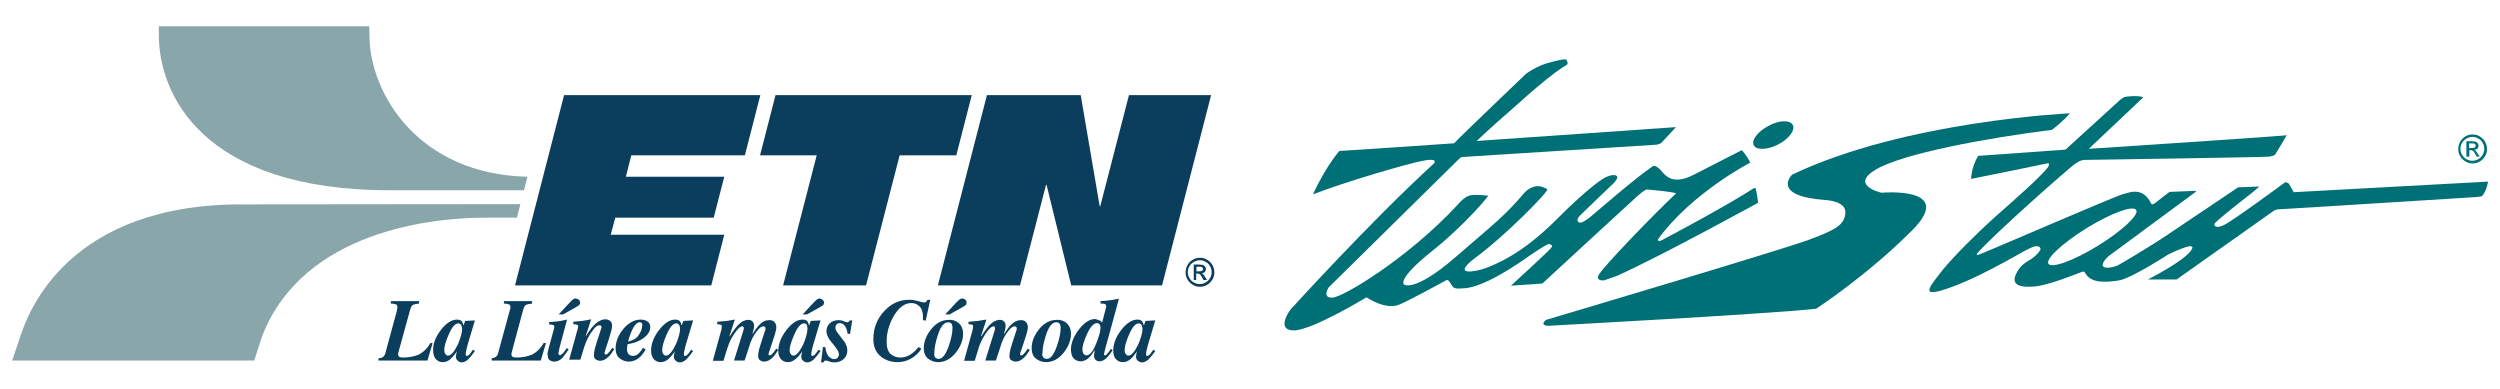
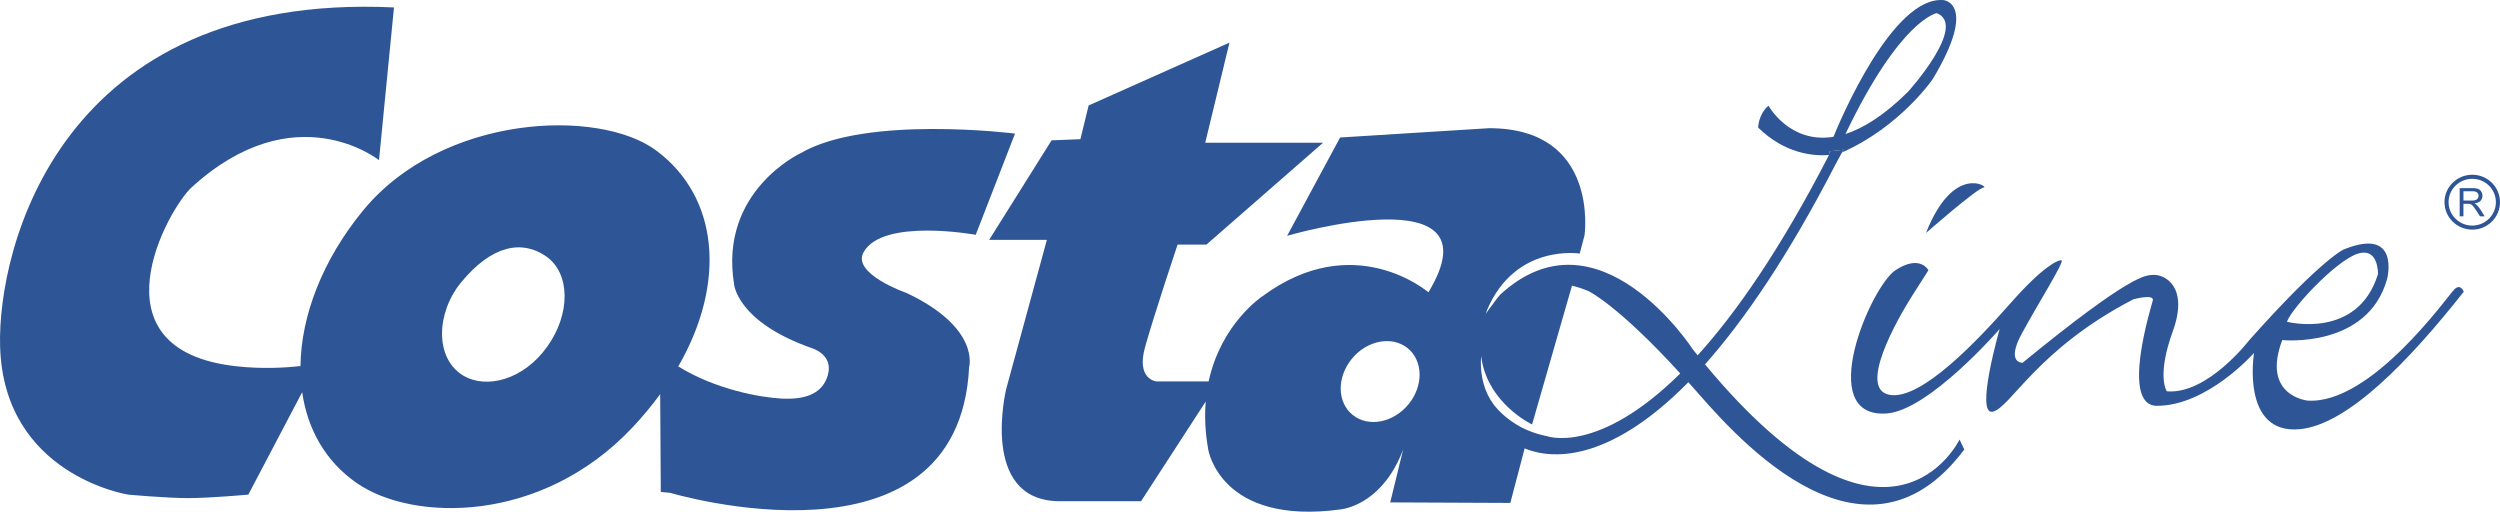
- <svg xmlns="http://www.w3.org/2000/svg" version="1.1" id="Capa_1" x="0px" y="0px" viewBox="0 0 922.3 143.4" style="enable-background:new 0 0 922.3 143.4;" xml:space="preserve">
-   <style type="text/css">
- 	.st0{fill-rule:evenodd;clip-rule:evenodd;fill:#0B3D5C;}
- 	.st1{fill:#0B3D5C;}
- 	.st2{fill:#89A6AB;}
- 	.st3{fill-rule:evenodd;clip-rule:evenodd;fill:#007077;}
- 	.st4{fill:#007077;}
- </style>
-   <g>
+ <svg xmlns="http://www.w3.org/2000/svg" id="Capa_2" data-name="Capa 2" viewBox="0 0 1069.33 218.91">
+   <defs>
+     <style>
+       .cls-1 {
+         fill: #2e5696;
+       }
+     </style>
+   </defs>
+   <g id="Layer_1" data-name="Layer 1">
    <g>
-       <path class="st0" d="M139.7,132.2c0.8-0.1,1.4-0.3,1.7-0.6c0.4-0.3,0.7-0.9,0.9-1.8l4-14.7c0.1-0.4,0.2-0.8,0.2-1    c0.1-0.3,0.1-0.5,0.1-0.8c0-0.6-0.2-0.9-0.5-1c-0.3-0.1-0.9-0.3-1.9-0.3v-0.9h10.4v0.9c-1.2,0.1-1.9,0.3-2.3,0.5    c-0.4,0.2-0.7,0.8-1,1.8l-4.3,15.6c0,0.2-0.1,0.3-0.1,0.5c0,0.2,0,0.3,0,0.5c0,0.4,0.2,0.6,0.5,0.8c0.3,0.1,0.8,0.2,1.3,0.2    c2.2,0,4.2-0.4,5.8-1.1c1.6-0.8,3.1-2.2,4.3-4.3l0.8,0.1l-1.9,6.4h-18.1V132.2z" />
-       <path class="st0" d="M170.2,120c-0.2-0.5-0.6-0.7-1.1-0.7c-1.2,0-2.4,1.4-3.6,4.2c-1.1,2.5-1.6,4.4-1.6,5.7c0,0.5,0.1,1,0.4,1.4    c0.3,0.4,0.6,0.6,1,0.6c1.1,0,2.3-1.4,3.7-4.3c1-2.4,1.5-4.3,1.5-5.8C170.4,120.6,170.3,120.3,170.2,120 M162.6,121.8    c2-2.6,4-3.9,6-3.9c0.8,0,1.4,0.2,1.8,0.7c0.2,0.3,0.4,0.8,0.6,1.5l0.6-1.7l3.6-0.2l-2.3,7.7c-0.3,1.1-0.6,1.9-0.7,2.5    c-0.3,1.1-0.4,1.9-0.4,2.4c0,0.2,0,0.3,0.1,0.4c0.1,0.1,0.2,0.1,0.3,0.1c0.2,0,0.4-0.1,0.6-0.2c0.2-0.1,0.4-0.4,0.6-0.6    c0.1-0.1,0.3-0.3,0.5-0.7c0.2-0.3,0.5-0.6,0.6-0.8l0.7,0.5c-0.9,1.3-1.7,2.3-2.5,3.1c-0.8,0.7-1.6,1.1-2.4,1.1    c-0.5,0-1-0.2-1.4-0.6c-0.5-0.4-0.7-0.9-0.7-1.6c0-0.3,0.1-1,0.4-2c0,0,0,0-0.1,0.2c-0.1,0.2-0.3,0.5-0.6,0.8    c-0.6,0.9-1.3,1.6-2,2.2c-0.8,0.6-1.6,0.9-2.6,0.9c-0.9,0-1.7-0.3-2.4-1c-0.7-0.7-1.1-1.8-1.1-3.3    C159.7,126.8,160.7,124.3,162.6,121.8" />
-       <path class="st0" d="M181.3,132.2c0.8-0.1,1.3-0.3,1.7-0.6c0.4-0.3,0.7-0.9,0.9-1.8l4-14.7c0.1-0.4,0.2-0.8,0.3-1    c0.1-0.3,0.1-0.5,0.1-0.8c0-0.6-0.2-0.9-0.5-1c-0.3-0.1-1-0.3-1.9-0.3v-0.9h10.4v0.9c-1.1,0.1-1.9,0.3-2.3,0.5    c-0.4,0.2-0.7,0.8-1,1.8l-4.2,15.6c0,0.2-0.1,0.3-0.1,0.5c0,0.2,0,0.3,0,0.5c0,0.4,0.2,0.6,0.5,0.8c0.3,0.1,0.8,0.2,1.3,0.2    c2.2,0,4.2-0.4,5.8-1.1c1.6-0.8,3.1-2.2,4.3-4.3l0.8,0.1l-1.9,6.4h-18.1V132.2z" />
-       <path class="st0" d="M202.1,129.8c0.1-0.3,0.2-0.8,0.3-1.3l2-7.3c0-0.1,0-0.2,0.1-0.3c0-0.1,0-0.2,0-0.2c0-0.4-0.1-0.7-0.4-0.8    c-0.3-0.1-0.8-0.2-1.5-0.2v-0.9c0.6,0,1.5-0.1,2.7-0.2c1.2-0.1,2-0.3,2.5-0.4l1.4-0.3l-2.5,9.3c-0.2,0.8-0.4,1.3-0.4,1.7    c-0.2,0.8-0.3,1.3-0.3,1.5c0,0.2,0.1,0.4,0.2,0.5c0.1,0.1,0.2,0.1,0.4,0.1c0.3,0,0.7-0.3,1.2-0.8c0.5-0.6,0.9-1.2,1.3-1.8l0.7,0.5    c-1.1,1.6-1.9,2.6-2.4,3.2c-0.9,0.9-1.9,1.3-3,1.3c-0.6,0-1.1-0.2-1.6-0.5c-0.5-0.4-0.7-0.9-0.7-1.7    C201.9,130.8,202,130.4,202.1,129.8 M213.6,110.6c0.3,0.3,0.4,0.7,0.4,1.1c0,0.3-0.1,0.6-0.3,0.8c-0.2,0.2-0.5,0.4-1,0.7l-5,2.8    h-1.6l4-4.3c0.6-0.7,1.2-1.2,1.5-1.4c0.2-0.1,0.5-0.2,0.7-0.2C212.9,110.2,213.3,110.4,213.6,110.6" />
-       <path class="st0" d="M209.9,133l2.9-10.5c0.1-0.4,0.2-0.8,0.3-1c0.1-0.5,0.2-0.8,0.2-1c0-0.4-0.1-0.6-0.4-0.7    c-0.2-0.1-0.7-0.2-1.4-0.2v-0.9c1.4-0.1,2.4-0.2,3.2-0.3c0.8-0.1,1.9-0.3,3.4-0.6l-2,6.1l0.1,0c0,0.1,0.3-0.4,1-1.5    c0.7-1,1.4-1.9,2-2.5c0.6-0.6,1.3-1.2,2-1.5c0.7-0.4,1.4-0.6,2.1-0.6c0.7,0,1.3,0.2,1.8,0.6c0.5,0.4,0.7,1,0.7,1.9    c0,0.8-0.5,2.7-1.4,5.5c-1,2.8-1.4,4.3-1.4,4.5c0,0.2,0.1,0.3,0.2,0.4c0.1,0.1,0.2,0.1,0.4,0.1c0.3,0,0.7-0.4,1.3-1.1    c0.3-0.4,0.6-0.9,1-1.4l0.7,0.5c-0.8,1.3-1.5,2.3-2.1,2.8c-1,1-2,1.5-3.1,1.5c-0.6,0-1.1-0.2-1.6-0.5c-0.5-0.3-0.7-0.9-0.7-1.6    c0-0.5,0.1-1.2,0.3-2.1c0.2-0.9,0.5-1.8,0.8-2.8l1.6-4.9c0-0.1,0.1-0.2,0.1-0.3c0-0.1,0-0.2,0-0.3c0-0.2-0.1-0.4-0.3-0.5    c-0.2-0.1-0.3-0.1-0.5-0.1c-0.7,0-1.4,0.5-2.2,1.6c-0.8,1-1.5,2.1-2,3.1c-0.6,1.1-1,2.3-1.4,3.4c-0.4,1.2-0.8,2.7-1.4,4.6H209.9z" />
-       <path class="st0" d="M236.8,119.3c-0.1-0.3-0.4-0.4-0.8-0.4c-0.8,0-1.5,0.6-2.3,1.9c-0.7,1.2-1.4,3-2,5.2c1.9-0.4,3.2-1.2,4-2.5    c0.8-1.2,1.2-2.3,1.2-3.2C237,119.9,237,119.6,236.8,119.3 M230,121.3c2-2.3,4.1-3.4,6.4-3.4c1,0,1.9,0.3,2.5,0.7    c0.7,0.5,1,1.2,1,2.1c0,1.4-0.8,2.7-2.3,3.9c-1.6,1.2-3.6,2-6.1,2.4c-0.1,0.3-0.1,0.6-0.1,0.9c0,0.3-0.1,0.5-0.1,0.7    c0,0.7,0.1,1.2,0.3,1.6c0.3,0.7,1,1.1,2,1.1c0.8,0,1.6-0.4,2.3-1.2c0.4-0.4,0.9-1,1.3-1.8l1,0.6c-0.8,1.4-1.6,2.4-2.3,3    c-1.2,1-2.5,1.5-4,1.5c-1.2,0-2.2-0.4-3.3-1.2c-1-0.8-1.5-2.1-1.5-3.8C227.2,125.9,228.1,123.6,230,121.3" />
-       <path class="st0" d="M250.6,120c-0.2-0.5-0.6-0.7-1.1-0.7c-1.2,0-2.4,1.4-3.6,4.2c-1.1,2.5-1.6,4.4-1.6,5.7c0,0.5,0.1,1,0.4,1.4    c0.3,0.4,0.6,0.6,1,0.6c1.1,0,2.3-1.4,3.7-4.3c1-2.4,1.5-4.3,1.5-5.8C250.8,120.6,250.8,120.3,250.6,120 M243.1,121.8    c2-2.6,4-3.9,6-3.9c0.8,0,1.4,0.2,1.8,0.7c0.2,0.3,0.4,0.8,0.6,1.5l0.6-1.7l3.6-0.2l-2.3,7.7c-0.3,1.1-0.6,1.9-0.7,2.5    c-0.3,1.1-0.4,1.9-0.4,2.4c0,0.2,0,0.3,0.1,0.4c0.1,0.1,0.2,0.1,0.3,0.1c0.2,0,0.4-0.1,0.6-0.2c0.2-0.1,0.4-0.4,0.6-0.6    c0.1-0.1,0.3-0.3,0.5-0.7c0.3-0.3,0.5-0.6,0.6-0.8l0.7,0.5c-0.9,1.3-1.7,2.3-2.5,3.1c-0.8,0.7-1.6,1.1-2.4,1.1    c-0.5,0-1-0.2-1.5-0.6c-0.5-0.4-0.7-0.9-0.7-1.6c0-0.3,0.1-1,0.4-2c0,0,0,0-0.1,0.2c-0.1,0.2-0.3,0.5-0.6,0.8    c-0.6,0.9-1.3,1.6-2,2.2c-0.8,0.6-1.7,0.9-2.6,0.9c-0.9,0-1.7-0.3-2.4-1c-0.7-0.7-1.1-1.8-1.1-3.3    C240.2,126.8,241.2,124.3,243.1,121.8" />
-       <path class="st0" d="M263,133l2.9-10.5c0.2-0.6,0.3-1.1,0.3-1.3c0-0.3,0.1-0.5,0.1-0.7c0-0.3-0.1-0.6-0.3-0.7    c-0.2-0.1-0.7-0.1-1.4-0.2v-0.9c1.4-0.1,2.5-0.2,3.5-0.3c0.6-0.1,1.6-0.3,3-0.5l-2,6.1l0.1,0.1c1.4-2.2,2.5-3.6,3.2-4.3    c1.2-1.2,2.4-1.8,3.7-1.8c0.6,0,1.1,0.2,1.5,0.6c0.4,0.4,0.6,0.9,0.6,1.6c0,0.5-0.1,1.1-0.3,1.8c-0.1,0.4-0.2,0.9-0.4,1.4    c1.1-1.7,2-2.9,2.7-3.6c1.1-1.2,2.3-1.7,3.6-1.7c0.8,0,1.5,0.2,1.9,0.7c0.4,0.4,0.7,1.1,0.7,1.9c0,0.5-0.1,1.1-0.3,1.8    c0,0.1-0.1,0.5-0.3,1.1l-1.7,5.2c-0.1,0.4-0.3,0.7-0.4,1.1c-0.1,0.4-0.2,0.7-0.2,0.8c0,0.1,0.1,0.3,0.2,0.3    c0.1,0.1,0.2,0.1,0.4,0.1c0.3,0,0.7-0.4,1.3-1.1c0.3-0.4,0.6-0.9,1-1.4l0.7,0.5c-0.8,1.3-1.5,2.3-2.1,2.8c-1,1-2,1.5-3.1,1.5    c-0.5,0-1.1-0.2-1.5-0.5c-0.5-0.3-0.7-0.8-0.7-1.6c0-0.6,0.1-1.5,0.4-2.6c0.2-0.7,0.4-1.4,0.7-2.3l1.6-4.9c0-0.1,0-0.2,0-0.2    c0-0.1,0-0.2,0-0.2c0-0.2-0.1-0.4-0.2-0.5c-0.1-0.1-0.3-0.2-0.6-0.2c-0.7,0-1.5,0.6-2.3,1.7c-0.9,1.1-1.6,2.3-2.1,3.5    c-0.2,0.4-0.4,1-0.6,1.6c-0.2,0.6-0.8,2.6-1.9,5.8h-3.9l3.3-10.6c0.1-0.3,0.2-0.5,0.2-0.7c0.1-0.2,0.1-0.4,0.1-0.6    c0-0.3-0.1-0.5-0.2-0.6c-0.1-0.1-0.3-0.1-0.4-0.1c-0.5,0-1.2,0.5-2,1.5c-0.8,1-1.6,2.2-2.4,3.8c-0.4,0.8-0.8,2-1.3,3.5    c-0.3,0.9-0.7,2.2-1.2,3.9H263z" />
-       <path class="st0" d="M297.7,120c-0.2-0.5-0.6-0.7-1.1-0.7c-1.2,0-2.4,1.4-3.6,4.2c-1.1,2.5-1.7,4.4-1.7,5.7c0,0.5,0.1,1,0.4,1.4    c0.3,0.4,0.6,0.6,1,0.6c1.1,0,2.3-1.4,3.7-4.3c1-2.4,1.5-4.3,1.5-5.8C297.8,120.6,297.8,120.3,297.7,120 M290.1,121.8    c2-2.6,4-3.9,6-3.9c0.8,0,1.4,0.2,1.8,0.7c0.2,0.3,0.4,0.8,0.6,1.5l0.6-1.7l3.6-0.2l-2.3,7.7c-0.3,1.1-0.6,1.9-0.7,2.5    c-0.3,1.1-0.4,1.9-0.4,2.4c0,0.2,0,0.3,0.1,0.4c0.1,0.1,0.2,0.1,0.3,0.1c0.2,0,0.4-0.1,0.6-0.2c0.2-0.1,0.4-0.4,0.6-0.6    c0.1-0.1,0.3-0.3,0.5-0.7c0.3-0.3,0.5-0.6,0.6-0.8l0.7,0.5c-0.9,1.3-1.7,2.3-2.5,3.1c-0.8,0.7-1.6,1.1-2.4,1.1    c-0.5,0-1-0.2-1.5-0.6c-0.5-0.4-0.7-0.9-0.7-1.6c0-0.3,0.1-1,0.4-2c0,0,0,0-0.1,0.2c-0.1,0.2-0.3,0.5-0.6,0.8    c-0.6,0.9-1.3,1.6-2.1,2.2c-0.8,0.6-1.6,0.9-2.6,0.9c-0.9,0-1.7-0.3-2.4-1c-0.7-0.7-1.1-1.8-1.1-3.3    C287.2,126.8,288.2,124.3,290.1,121.8 M303.5,110.6c0.3,0.3,0.5,0.7,0.5,1.1c0,0.3-0.1,0.6-0.3,0.8c-0.2,0.2-0.5,0.4-1,0.7l-5,2.8    h-1.6l4-4.3c0.7-0.7,1.2-1.2,1.6-1.4c0.2-0.1,0.5-0.2,0.7-0.2C302.8,110.2,303.2,110.4,303.5,110.6" />
-       <path class="st0" d="M303.6,128l0.9,0.1c0.2,1.6,0.6,2.7,1.2,3.4c0.7,0.6,1.3,1,2,1c0.6,0,1-0.2,1.3-0.5c0.3-0.4,0.5-0.8,0.5-1.2    c0-0.4-0.1-0.9-0.4-1.4c-0.3-0.5-0.6-1-1-1.5l-1.2-1.5c-0.5-0.6-1-1.2-1.4-2c-0.4-0.8-0.6-1.5-0.6-2.3c0-1.1,0.4-2,1.2-2.8    c0.8-0.8,1.9-1.2,3.3-1.2c0.6,0,1.2,0.1,1.8,0.4c0.6,0.2,1.1,0.4,1.3,0.4c0.3,0,0.5-0.1,0.6-0.2c0.1-0.1,0.3-0.3,0.4-0.5h0.9    l-0.8,5l-0.9-0.1c-0.2-1.4-0.6-2.4-1.1-3c-0.5-0.6-1.1-0.9-1.7-0.9c-0.6,0-1.1,0.2-1.3,0.5c-0.3,0.4-0.4,0.8-0.4,1.2    c0,0.4,0.1,0.8,0.3,1.1c0.2,0.4,0.6,0.9,1.2,1.7l1.6,2.1c0.4,0.4,0.7,1,0.9,1.6c0.3,0.6,0.4,1.3,0.4,1.9c0,1.3-0.5,2.4-1.4,3.2    c-0.9,0.8-2.1,1.2-3.5,1.2c-0.6,0-1.2-0.1-1.8-0.4c-0.7-0.2-1-0.3-1.2-0.3c-0.3,0-0.5,0.1-0.6,0.2c-0.1,0.1-0.2,0.3-0.3,0.5h-0.9    L303.6,128z" />
-       <path class="st0" d="M338.7,111.1c1.2,0.3,1.9,0.5,2.2,0.5c0.3,0,0.6-0.1,0.8-0.3c0.2-0.2,0.3-0.4,0.5-0.7h1l-1.7,7.7l-1-0.2    c0-0.5,0-0.7,0-0.8c0-0.1,0-0.2,0-0.4c0-1.7-0.4-3-1.2-3.8c-0.8-0.8-1.8-1.3-3.1-1.3c-2.5,0-4.7,1.7-6.6,5c-1.7,3-2.5,6.1-2.5,9.2    c0,2.3,0.5,3.8,1.6,4.7c1,0.8,2.2,1.2,3.4,1.2c1.6,0,3.1-0.5,4.5-1.6c0.8-0.6,1.5-1.3,2.3-2.3l1,0.7c-1.1,1.7-2.5,2.9-4,3.7    c-1.5,0.8-3.1,1.2-4.7,1.2c-2.6,0-4.8-0.8-6.5-2.3c-1.7-1.5-2.5-3.6-2.5-6.2c0-3.9,1.3-7.4,3.9-10.2c2.6-2.9,5.7-4.3,9.3-4.3    C336.4,110.6,337.5,110.7,338.7,111.1" />
-       <path class="st0" d="M353,118.7c1.5,0.9,2.3,2.4,2.3,4.5c0,2.3-0.9,4.6-2.6,6.8c-1.9,2.4-4.1,3.6-6.6,3.6c-1.3,0-2.5-0.4-3.6-1.2    c-1.1-0.8-1.7-2.1-1.7-4c0-2.3,0.9-4.6,2.6-6.8c1.9-2.4,4.1-3.6,6.7-3.6C351.1,117.9,352.1,118.2,353,118.7 M344.8,131.5    c0.3,0.6,0.8,0.9,1.5,0.9c1.4,0,2.6-1.6,3.7-4.7c0.9-2.6,1.4-4.9,1.4-6.8c0-0.5-0.1-0.9-0.2-1.2c-0.2-0.5-0.7-0.8-1.4-0.8    c-1.6,0-2.9,1.7-3.9,5c-0.8,2.5-1.2,4.6-1.2,6.3C344.6,130.8,344.7,131.2,344.8,131.5 M356.2,110.6c0.3,0.3,0.4,0.7,0.4,1.1    c0,0.3-0.1,0.6-0.3,0.8c-0.2,0.2-0.5,0.4-1,0.7l-5,2.8h-1.6l4-4.3c0.7-0.7,1.2-1.2,1.6-1.4c0.2-0.1,0.5-0.2,0.7-0.2    C355.6,110.2,355.9,110.4,356.2,110.6" />
-       <path class="st0" d="M355.7,133l2.9-10.5c0.2-0.6,0.3-1.1,0.3-1.3c0-0.3,0.1-0.5,0.1-0.7c0-0.3-0.1-0.6-0.3-0.7    c-0.2-0.1-0.7-0.1-1.4-0.2v-0.9c1.4-0.1,2.5-0.2,3.5-0.3c0.6-0.1,1.6-0.3,3.1-0.5l-2,6.1l0.1,0.1c1.4-2.2,2.5-3.6,3.2-4.3    c1.2-1.2,2.4-1.8,3.7-1.8c0.6,0,1.1,0.2,1.5,0.6c0.4,0.4,0.6,0.9,0.6,1.6c0,0.5-0.1,1.1-0.3,1.8c-0.1,0.4-0.3,0.9-0.4,1.4    c1.1-1.7,2-2.9,2.7-3.6c1.2-1.2,2.4-1.7,3.6-1.7c0.8,0,1.5,0.2,1.9,0.7c0.4,0.4,0.7,1.1,0.7,1.9c0,0.5-0.1,1.1-0.3,1.8    c0,0.1-0.1,0.5-0.3,1.1l-1.7,5.2c-0.1,0.4-0.3,0.7-0.4,1.1c-0.1,0.4-0.2,0.7-0.2,0.8c0,0.1,0.1,0.3,0.2,0.3    c0.1,0.1,0.2,0.1,0.4,0.1c0.3,0,0.7-0.4,1.3-1.1c0.3-0.4,0.6-0.9,1-1.4l0.7,0.5c-0.8,1.3-1.5,2.3-2.1,2.8c-1,1-2,1.5-3.1,1.5    c-0.5,0-1.1-0.2-1.6-0.5c-0.5-0.3-0.7-0.8-0.7-1.6c0-0.6,0.1-1.5,0.4-2.6c0.2-0.7,0.4-1.4,0.7-2.3l1.6-4.9c0-0.1,0-0.2,0-0.2    c0-0.1,0-0.2,0-0.2c0-0.2-0.1-0.4-0.2-0.5c-0.1-0.1-0.3-0.2-0.6-0.2c-0.7,0-1.5,0.6-2.3,1.7c-0.9,1.1-1.6,2.3-2.1,3.5    c-0.2,0.4-0.4,1-0.6,1.6c-0.2,0.6-0.8,2.6-1.9,5.8h-3.9l3.3-10.6c0.1-0.3,0.2-0.5,0.2-0.7c0.1-0.2,0.1-0.4,0.1-0.6    c0-0.3-0.1-0.5-0.2-0.6c-0.1-0.1-0.3-0.1-0.4-0.1c-0.5,0-1.2,0.5-2,1.5c-0.8,1-1.6,2.2-2.4,3.8c-0.4,0.8-0.9,2-1.3,3.5    c-0.3,0.9-0.7,2.2-1.2,3.9H355.7z" />
-       <path class="st0" d="M392.8,118.7c1.5,0.9,2.3,2.4,2.3,4.5c0,2.3-0.9,4.6-2.6,6.8c-1.9,2.4-4.1,3.6-6.6,3.6    c-1.3,0-2.5-0.4-3.6-1.2c-1.1-0.8-1.7-2.1-1.7-4c0-2.3,0.9-4.6,2.6-6.8c1.9-2.4,4.2-3.6,6.7-3.6    C390.9,117.9,391.9,118.2,392.8,118.7 M384.7,131.5c0.3,0.6,0.8,0.9,1.5,0.9c1.4,0,2.6-1.6,3.7-4.7c0.9-2.6,1.4-4.9,1.4-6.8    c0-0.5-0.1-0.9-0.2-1.2c-0.3-0.5-0.7-0.8-1.4-0.8c-1.6,0-2.9,1.7-3.9,5c-0.8,2.5-1.2,4.6-1.2,6.3    C384.4,130.8,384.5,131.2,384.7,131.5" />
-       <path class="st0" d="M399.8,130.6c0.3,0.3,0.6,0.5,1,0.5c1.3,0,2.5-1.5,3.7-4.6c1-2.5,1.5-4.4,1.5-5.6c0-0.4-0.1-0.7-0.2-1    c-0.2-0.5-0.6-0.7-1.1-0.7c-1.2,0-2.5,1.4-3.7,4.1c-1.1,2.4-1.7,4.4-1.7,5.8C399.4,129.7,399.5,130.2,399.8,130.6 M405.8,118.3    c0.3,0.1,0.5,0.4,0.8,0.7l1.4-5.4c0-0.1,0.1-0.2,0.1-0.3c0-0.1,0-0.2,0-0.3c0-0.4-0.1-0.6-0.4-0.8c-0.2-0.1-0.6-0.2-1-0.2h-0.7    v-0.9l1.4-0.1c1.1-0.1,2-0.2,2.5-0.3c0.6-0.1,1.6-0.3,2.9-0.5l-3.6,13.2c-0.3,1-0.7,2.5-1.2,4.3c-0.5,1.8-0.7,2.8-0.7,3    c0,0.2,0,0.3,0.1,0.3c0.1,0.1,0.2,0.1,0.3,0.1c0.3,0,0.6-0.3,1-0.8c0.4-0.5,0.8-1.1,1.1-1.6l0.7,0.5c-0.9,1.3-1.6,2.2-2.1,2.7    c-1,1-1.9,1.4-2.8,1.4c-0.5,0-0.9-0.1-1.2-0.4c-0.5-0.3-0.8-0.9-0.8-1.8c0-0.1,0-0.4,0.1-0.7c0.1-0.4,0.1-0.8,0.2-1.3    c-0.8,1.3-1.5,2.2-2,2.7c-1,1-2.1,1.5-3.3,1.5c-1,0-1.8-0.4-2.5-1.1c-0.7-0.7-1-1.9-1-3.3c0-2.3,1-4.8,2.9-7.3c2-2.6,4-3.9,6-3.9    C404.8,117.9,405.3,118,405.8,118.3" />
-       <path class="st0" d="M421.2,120c-0.2-0.5-0.6-0.7-1.1-0.7c-1.2,0-2.4,1.4-3.6,4.2c-1.1,2.5-1.6,4.4-1.6,5.7c0,0.5,0.1,1,0.4,1.4    c0.3,0.4,0.6,0.6,1,0.6c1.1,0,2.3-1.4,3.7-4.3c1-2.4,1.5-4.3,1.5-5.8C421.3,120.6,421.3,120.3,421.2,120 M413.6,121.8    c2-2.6,4-3.9,6-3.9c0.8,0,1.4,0.2,1.8,0.7c0.2,0.3,0.4,0.8,0.6,1.5l0.6-1.7l3.6-0.2l-2.3,7.7c-0.3,1.1-0.6,1.9-0.7,2.5    c-0.3,1.1-0.4,1.9-0.4,2.4c0,0.2,0,0.3,0.1,0.4c0.1,0.1,0.2,0.1,0.3,0.1c0.2,0,0.4-0.1,0.6-0.2c0.2-0.1,0.4-0.4,0.6-0.6    c0.1-0.1,0.3-0.3,0.5-0.7c0.3-0.3,0.5-0.6,0.6-0.8l0.7,0.5c-0.9,1.3-1.7,2.3-2.5,3.1c-0.8,0.7-1.6,1.1-2.4,1.1    c-0.5,0-1-0.2-1.5-0.6c-0.5-0.4-0.7-0.9-0.7-1.6c0-0.3,0.1-1,0.4-2c0,0,0,0-0.1,0.2c-0.1,0.2-0.3,0.5-0.6,0.8    c-0.6,0.9-1.2,1.6-2,2.2c-0.8,0.6-1.6,0.9-2.6,0.9c-0.9,0-1.7-0.3-2.4-1c-0.8-0.7-1.1-1.8-1.1-3.3    C410.7,126.8,411.7,124.3,413.6,121.8" />
-       <polygon class="st1" points="208.1,35.1 280.5,35.1 274.8,57.3 232.9,57.3 230.9,65.2 267.2,65.2 263.3,80.3 227,80.3 225.3,86.6     267.2,86.6 262.4,105.3 190,105.3   " />
-       <polygon class="st1" points="301.3,57.3 280.4,57.3 286.1,35.1 358.5,35.1 352.8,57.3 331.9,57.3 319.5,105.3 288.9,105.3   " />
-       <polygon class="st1" points="364.1,35.1 398.7,35.1 405.7,76.1 405.9,76.1 416.5,35.1 446.8,35.1 428.7,105.3 395.2,105.3     386.1,68.2 385.9,68.2 376.3,105.3 346,105.3   " />
-       <path class="st2" d="M192,75.3l-1.3,5l-10.4,0c-20.9-0.2-68.1,4.9-83.4,43.2c-0.5,1.4-2.8,8.5-3.1,9.5l-89.3,0    c0.1-0.2,3.1-9.3,3.2-9.5c2.8-8.1,17.3-48.8,83.2-48.1L192,75.3z" />
-       <path class="st2" d="M58.6,9.7l77.6,0c0-0.1,0.1,2.5,0.1,3.4c0.1,21.5,18.1,51.2,58.3,52.1l-1.3,5H144c-70.2,0-85.3-36.2-85.4-57    C58.6,13.1,58.6,11.8,58.6,9.7" />
-       <path class="st1" d="M442.7,95.1c0.9,0,1.8,0.2,2.6,0.7c0.8,0.5,1.5,1.1,2,2c0.5,0.9,0.7,1.7,0.7,2.7c0,0.9-0.2,1.8-0.7,2.6    c-0.5,0.8-1.1,1.5-2,2c-0.8,0.5-1.7,0.7-2.6,0.7c-0.9,0-1.8-0.2-2.6-0.7c-0.8-0.5-1.5-1.1-2-2c-0.5-0.8-0.7-1.7-0.7-2.6    c0-0.9,0.2-1.8,0.7-2.7c0.5-0.9,1.1-1.5,2-2C440.9,95.3,441.8,95.1,442.7,95.1 M442.7,96c-0.7,0-1.5,0.2-2.2,0.6    c-0.7,0.4-1.3,0.9-1.7,1.6c-0.4,0.7-0.6,1.5-0.6,2.2c0,0.8,0.2,1.5,0.6,2.2c0.4,0.7,0.9,1.2,1.6,1.6c0.7,0.4,1.4,0.6,2.2,0.6    c0.8,0,1.5-0.2,2.2-0.6c0.7-0.4,1.2-0.9,1.6-1.6c0.4-0.7,0.6-1.4,0.6-2.2c0-0.8-0.2-1.5-0.6-2.2s-0.9-1.3-1.7-1.6    C444.2,96.2,443.4,96,442.7,96 M440.4,103.3v-5.7h2c0.7,0,1.2,0.1,1.5,0.2c0.3,0.1,0.5,0.3,0.7,0.6s0.3,0.5,0.3,0.8    c0,0.4-0.1,0.8-0.4,1.1c-0.3,0.3-0.7,0.5-1.2,0.5c0.2,0.1,0.4,0.2,0.5,0.3c0.2,0.2,0.5,0.6,0.8,1.1l0.7,1.1H444l-0.5-0.9    c-0.4-0.7-0.7-1.2-1-1.3c-0.2-0.1-0.4-0.2-0.7-0.2h-0.5v2.4H440.4z M441.3,100.1h1.1c0.5,0,0.9-0.1,1.1-0.2    c0.2-0.2,0.3-0.4,0.3-0.6c0-0.2,0-0.3-0.1-0.5c-0.1-0.1-0.2-0.2-0.4-0.3c-0.2-0.1-0.5-0.1-0.9-0.1h-1V100.1z" />
-     </g>
-     <g>
-       <g>
-         <path class="st3" d="M544.8,52l73.5-5.1l-5.3,5.7c0,0-0.6,0.7-2.2,0.8c-1.6,0.1-71,4.5-71,4.5s-0.4-0.2-1.3,0.5L490.2,106     c0,0-2.7,4,1.4,3.8c4-0.2,27.9-14.6,46-34.1c0,0,2.4-3,4.6-3.6c2.1-0.5,6.9,0.1,6.9,0.1s-7.8,10.1-21,20.6     c-13.1,10.5-10.1,12.2-10.1,12.2s3.9,2.9,18.8-10c14.9-12.9,18.2-15.2,25.5-23.8c0,0,2.7-3.2,6.2-2.4c0,0,1.4,0.4,2.3,1     c0.9,0.6-15.7,17.3-26,24.9c-10.3,7.6,0,5.5,3.6,4.1c3.5-1.4,12.9-4.9,25.8-17.8c12.9-12.9,17.6-15.3,17.6-15.3s2.9-1.7,4.5-0.9     c1.5,0.9-2.3,4-2.3,4l-11.2,10.8c0,0-1.4,1.5-0.6,2.2c0.7,0.7,1.7,0.4,4.3-1.6c2.6-2.1,16-13.9,23-18.7c0,0,0.7-1,2.6,0.7     c1.9,1.7,4,6.8,12.9,2.2c8.9-4.6,17.6-9,17.6-9s1.8,1.9,3.1,4.6c0,0-21.4,11-34,28.2c0,0-0.4,1.3,1.4,0.4     c1.8-0.9,25.2-13.4,33.8-19.1c0,0,0.7-0.4,0.9,0.3c0.2,0.7,0.8,4.6,0.8,5c0,0-34.9,19.2-51.9,26.9l-4.8,1.7c0,0-3.1,0.5-2.2-1.8     c0.9-2.3,20.3-22.5,28.6-30.2c0,0,0.5-0.5-10.7-1.5c0,0-0.7-0.1-3.6,2.5c-2.9,2.6-35,32.2-35,32.2l-11.6,0.8     c0,0,13.3-12.1,14.8-13.9c0,0,1.3-1.2-1-1.5c0,0-2.1,1-6.6,4.1c-4.5,3.2-17.9,12.6-25.6,12.3c0,0-2.3,0.4-3.1-0.7     c-0.8-1.1-1.5-2.7-2.2-2.4c0,0-13.3,7.3-17.3,9c-4,1.7-8.7-0.4-12.3-2.6c0,0-20.3,12.3-26.9,12.2c-6.7-0.1-1.2-7.6-1.2-7.6     s29.3-32.3,53-54c0,0,1.9-2-3.5-1.1c-5.5,0.9-29.9,8.1-41.1,12.5c0,0,4-9.2,9.7-16c0,0,36.9-2.4,41.8-2.8c0,0,0.4,0.3,1.3-0.8     c0.9-1.1,25.7-24.8,25.7-24.8s4.2-3.3,9.8-4.5c0,0,4.7-1.3,5.1-0.8c0.5,0.5,0.8,1.6,0.1,2c-0.7,0.4-5.4,3-18,14.4     C547.1,49.6,544.8,52,544.8,52" />
-         <path class="st3" d="M661.4,46.1c1,1.9-1.5,5.2-5.4,7.2c-4,2-8,2.2-9,0.3c-1-1.9,1.5-5.1,5.5-7.2     C656.3,44.3,660.4,44.2,661.4,46.1" />
-         <path class="st3" d="M571,120.2c0,0,80.6-4.3,99-6.3c0,0,19-12.4,35.4-28.9c16.4-16.4-11.3-13.9-11.3-13.9s-12-2.7-2-8.6     c10-5.9,41-11.6,64.9-14.6c0,0,4.3-3.2,6.6-6.1c0,0-60.8,2.8-102.4,22.6c0,0-8.3,7.9,12.3,9.4c0,0,7.6,0.3,7.3,4.7     c-0.3,4.4-3.4,6.2-13.3,9.9c-9.9,3.7-97.1,29.6-97.1,29.6S567.8,119.9,571,120.2" />
-         <path class="st4" d="M846.2,70.9c0,0-1.4-2.5-1.7-3c-0.3-0.5-1.4-0.7-1.4-0.7S823.7,81.5,820.5,83c-3.1,1.5-3.8,0.2-3.5-0.5     c0.3-0.7,8.5-7.3,11.8-9.8c3.3-2.5,4.7-3.9,4.7-3.9c-1.4,0.1-7.8,0.3-7.8,0.3s-19,12.8-25.9,17.4c-6.8,4.6-17.5,10.9-18.7,11.5     c-1.3,0.5-4.7,1.4-5.3,0.1c-0.6-1.3,2.1-3.6,2.1-3.6s31.7-23.4,32.1-23.7c0.4-0.3-0.1-0.4-0.1-0.4l-9.5,0.4c0,0-3.9,2.9-5.2,4     c-1.3,1.1-1.6,0.3-1.6,0.3c-3.1-6.4-8-4.1-10.6-3.4c-2.5,0.6-51.5,21.8-52.8,22.2c-1.3,0.4-0.9-0.3-0.9-0.3     c7.1-8,33.7-31.3,36-33c2.3-1.7,3.6-1.6,3.6-1.6s66.7-1,68-1.2c1.3-0.1,2.3-0.6,2.3-0.6c1.3-1.9,4.4-7.3,4.4-7.3     c-5.7,0.6-73,5-73,5l20.1-19c-1.6-0.8-6.6-0.3-7-0.1c-0.4,0.2-1.5,1-1.5,1L762,55.2l-32.2,2.3c-2.6,4.2-2.6,8.5-2.6,8.5     c5.3-1,28.4-5.8,28.4-5.8c0.6,0.1,0.1,1.2,0.1,1.2c-1.8,3-14,13.6-20.1,19c-6.1,5.5-14.8,14.1-19,19.3c-4.2,5.3-4.8,6.3-4.8,7.5     c0.1,1.2,3.9,0.1,3.9,0.1c12.7-3.6,28.9-13.7,33.1-15.7c4.2-2,4,0.5,4,0.5c-3.1,4.7-6,3.5-8.7,8.3c-2.7,4.9,1.2,5.7,6.4,5.3     c5.2-0.4,15.9-4.8,17.3-5.3c1.4-0.5,1.3,0.1,1.3,0.1c2.4,4.3,7.8,3.6,12.4,3c4.5-0.6,18.2-9.5,18.2-9.5s11.4-5.8,8.7-1.7     c-2.7,4.1-16,10.8-16,10.8H803c0,0,34.1-24.1,35.5-25.1c1.4-1,2.6-0.8,2.6-0.8s71.4-4.4,72.4-4.5c1-0.1,2.1-0.3,2.1-0.3     c1.7-1.7,2.3-5.4,2.3-5.4L846.2,70.9z M755.7,97.3c-1.1-1.8,5.3-7.7,14.2-13.2c9-5.5,17.1-8.5,18.2-6.6     c1.1,1.8-5.3,7.7-14.2,13.2C765,96.2,756.8,99.1,755.7,97.3" />
-       </g>
-       <path class="st4" d="M912.2,49.6c0.9,0,1.8,0.2,2.6,0.7c0.8,0.5,1.5,1.1,2,2c0.5,0.9,0.7,1.7,0.7,2.7c0,0.9-0.2,1.8-0.7,2.6    c-0.5,0.8-1.1,1.5-2,2c-0.8,0.5-1.7,0.7-2.6,0.7c-0.9,0-1.8-0.2-2.6-0.7c-0.8-0.5-1.5-1.1-2-2c-0.5-0.8-0.7-1.7-0.7-2.6    c0-0.9,0.2-1.8,0.7-2.7c0.5-0.8,1.1-1.5,2-2C910.4,49.8,911.3,49.6,912.2,49.6 M912.2,50.5c-0.7,0-1.5,0.2-2.2,0.6    c-0.7,0.4-1.3,0.9-1.7,1.6c-0.4,0.7-0.6,1.4-0.6,2.2c0,0.8,0.2,1.5,0.6,2.2c0.4,0.7,0.9,1.2,1.6,1.6c0.7,0.4,1.4,0.6,2.2,0.6    c0.8,0,1.5-0.2,2.2-0.6c0.7-0.4,1.2-0.9,1.6-1.6c0.4-0.7,0.6-1.4,0.6-2.2c0-0.8-0.2-1.5-0.6-2.2c-0.4-0.7-0.9-1.3-1.7-1.6    C913.7,50.7,912.9,50.5,912.2,50.5 M909.9,57.8v-5.7h2c0.7,0,1.2,0.1,1.5,0.2c0.3,0.1,0.5,0.3,0.7,0.6c0.2,0.3,0.3,0.5,0.3,0.8    c0,0.4-0.1,0.8-0.4,1.1c-0.3,0.3-0.7,0.5-1.2,0.5c0.2,0.1,0.4,0.2,0.5,0.3c0.2,0.2,0.5,0.6,0.8,1.1l0.7,1.1h-1.1l-0.5-0.9    c-0.4-0.7-0.7-1.2-1-1.3c-0.2-0.1-0.4-0.2-0.7-0.2h-0.5v2.4H909.9z M910.8,54.6h1.1c0.5,0,0.9-0.1,1.1-0.2    c0.2-0.2,0.3-0.4,0.3-0.6c0-0.2,0-0.3-0.1-0.5c-0.1-0.1-0.2-0.2-0.4-0.3c-0.2-0.1-0.5-0.1-0.9-0.1h-1V54.6z" />
+       <path class="cls-1" d="M417.35,100.44l16.81-43.3s-63.55-8.04-91.69,8.37c0,0-35,16.21-28.48,56.05,0,0,1.13,16.07,33.26,27.36,0,0,9.45,2.68,6.81,11.65-2.08,7.07-8.33,10.48-19.66,9.92-9.64-.49-28.67-4.08-44.28-13.76,20.78-36.06,17.16-72.55-9.37-92.31-24.56-18.3-91.57-15.65-125.49,25.66-17.35,21.15-26.48,45.05-26.74,66.49-6.4.72-16.47,1.34-27.63.07-63.09-7.07-28.73-67.6-18.9-76.52,44.21-40.34,80.12-11.62,80.12-11.62l6.41-65.32C25.73-3.56-1.12,106.24.04,148.07c1.5,55.25,54.78,63.49,54.78,63.49,0,0,16.25,1.5,25.69,1.5s25.71-1.5,25.71-1.5l23.03-43.81c2.27,15.84,9.96,29.64,23.43,38.93,23.8,16.44,78.81,17.61,117.87-23.87,4.4-4.67,8.32-9.42,11.83-14.22l.26,41.83,3.98.37s123.35,36.99,127.91-53.77c0,0,4.89-16.79-26.84-31.74,0,0-23.41-8.12-18.33-17.37,8.13-14.77,47.99-7.48,47.99-7.48ZM234.01,148.35c-10.12,14.14-25.83,18.09-35.63,12.43-12.54-7.27-11.9-26.95-1.11-40.04,13.11-15.93,26.04-18.26,36.37-11.06,10.34,7.26,10.5,24.57.37,38.68Z" />
+       <path class="cls-1" d="M826.72,33.79C846.12,1.42,831.37.05,831.37.05c-21.84-1.97-44.41,51.78-47.15,58.47-18.84,3.01-27.78-13.32-27.78-13.32-4.41,3.78-4.41,9.38-4.41,9.38,11.49,11.22,23.61,12.22,30.18,11.74l.47-1.62,5.89-.65-.66,1.14c24.96-11.02,38.8-31.39,38.8-31.39ZM828.4,5.62c13.43,5.21-12.26,33.6-12.26,33.6-10.32,10.24-19.23,15.66-26.78,18.11,23.52-49.17,39.04-51.7,39.04-51.7Z" />
+       <path class="cls-1" d="M840.19,192.26l-2.03-4.26s-30.15,62.7-108.87-32.14c16.95-19.1,35.8-46.69,56.06-86.01l2.56-4.67.66-1.14-5.89.65-.47,1.62-.07.34c-20.79,40.32-39.66,67.3-56.01,85.34-.68-.88-1.37-1.66-2.05-2.56,0,0-40.29-62.24-82.37-23.42,0,0-1.45,1.57-3.35,4.32-1.85,2.31-2.81,3.91-2.81,3.91l.5-1.6c12.08-28.6,39.64-24.18,39.64-24.18l2.07-7.83s6.52-45.8-40.82-45.8l-63.73,3.98-22.67,42.05s91.17-26.65,60.44,24.17c0,0-31.73-27.4-71.03,1.72,0,0-17.62,11.53-22.97,36.38h-22.37s-8.81-.75-4.76-14.94c4.01-14.21,13.84-43.58,13.84-43.58h12.36l49.87-43.56h-50.4l10.36-42.82-60.23,26.87-3.53,14.43-12.33.5-26.7,42.58h24.69l-17.39,63.74s-11.58,47.31,22.17,48.03h35.51l27.66-42.63c-.51,6.16-.28,12.97,1.06,20.48,0,0,5.04,32.72,56.81,25.64,3.2-.45,18.26-3.6,26.58-25.64l-5.54,22.66,51.37.23,6.13-23.33c14,5.77,38.4,3.8,70.01-28.29.51.54.96,1.01,1.46,1.6,14.94,16.86,72.03,86.64,116.61,27.13ZM602.48,172.9c-6.48,7.93-17.15,9.99-23.87,4.59-6.71-5.35-6.87-16.09-.41-23.99,6.47-7.94,17.13-9.95,23.85-4.63,6.7,5.39,6.89,16.13.44,24.03ZM661.59,186.53s-5.05-.79-10.87-3.74c-5.45-2.98-9.3-6.43-11.99-9.97-3.55-4.96-5.86-11.63-5.21-20.59,2.46,20.25,21.8,29.32,21.8,29.32l17.06-59.35c2.26.52,4.62,1.26,7.1,2.34,0,0,12.4,5.8,39.22,35.2-35.44,35.03-57.12,26.78-57.12,26.78Z" />
+       <path class="cls-1" d="M823.82,99.64s22.16-19.43,24.7-19.43-12.85-10.72-24.7,19.43Z" />
+       <path class="cls-1" d="M1049.78,123.8c-2.78,2.74-35.53,49.31-62.74,47.55,0,0-19.89-1.99-10.84-25.89,0,0,36.53,3.75,44.85-26.16,0,0,5.8-22.39-18.39-12.67,0,0-9.05,3.46-40.55,38.83,0,0-17.89,23.42-35.28,21.91,0,0-4.51-6.25,2.54-25.64,7.04-19.41-3.73-24.55-8.56-24.14-3.04.24-8.84-.77-55.71,37.59,0,0-7.28.25-.22-12.66,7.05-12.99,18.4-30.9,16.87-31.19-1.48-.19-7.8,2.52-21.65,18.2-13.86,15.7-38.29,41.83-51.89,39.35-13.59-2.5,3.02-31.86,9.81-42.57l6.83-10.71s-3.52-6.98-14.13,0c-10.56,6.96-34.76,63.39-3.76,61.25,18.14-1.24,48.36-36.12,48.36-36.12,0,0-10.57,36.84-3.03,35.37,7.56-1.5,18.9-26.66,60.21-48.07,0,0,9.06-2.49,8.32.5-.76,2.99-13.91,45.05,1.77,45.05,21.64,0,41.53-22.62,41.53-22.62,0,0-5.77,35.09,19.68,32.61,20.58-2.06,46.83-29.38,70.02-58.78,0,0-1.27-3.74-4.04-.99ZM1008.08,108.65c9.44-3.34,9.06,8.58,9.06,8.58-8.69,28.23-38.93,20.4-38.93,20.4,1.9-5.62,20.42-25.59,29.87-28.98Z" />
+       <path class="cls-1" d="M1059.36,87.63c-.22-.19-.55-.41-.97-.62,1.16-.13,2.02-.5,2.6-1.09.54-.62.83-1.31.83-2.17,0-.65-.16-1.27-.51-1.81-.34-.55-.79-.92-1.36-1.16-.56-.19-1.39-.32-2.47-.32h-5.4v12.07h1.61v-5.36h1.88c.39,0,.72,0,.89.07.24.06.5.14.72.32.25.16.51.41.82.82.3.38.69.92,1.16,1.64l1.61,2.52h2.03l-2.11-3.3c-.45-.63-.88-1.17-1.35-1.58ZM1057.16,85.78h-3.46v-3.98h3.85c.91,0,1.58.18,1.98.56.43.37.63.82.63,1.4,0,.37-.09.76-.32,1.06-.2.35-.52.6-.94.76-.43.13-.99.2-1.74.2Z" />
+       <path class="cls-1" d="M1057.47,74.74c-6.56,0-11.89,5.26-11.89,11.73s5.33,11.75,11.89,11.75,11.86-5.27,11.86-11.75-5.32-11.73-11.86-11.73ZM1057.47,96.49c-5.59,0-10.14-4.49-10.14-10.02s4.55-9.99,10.14-9.99,10.1,4.48,10.1,9.99-4.53,10.02-10.1,10.02Z" />
    </g>
  </g>
</svg>
